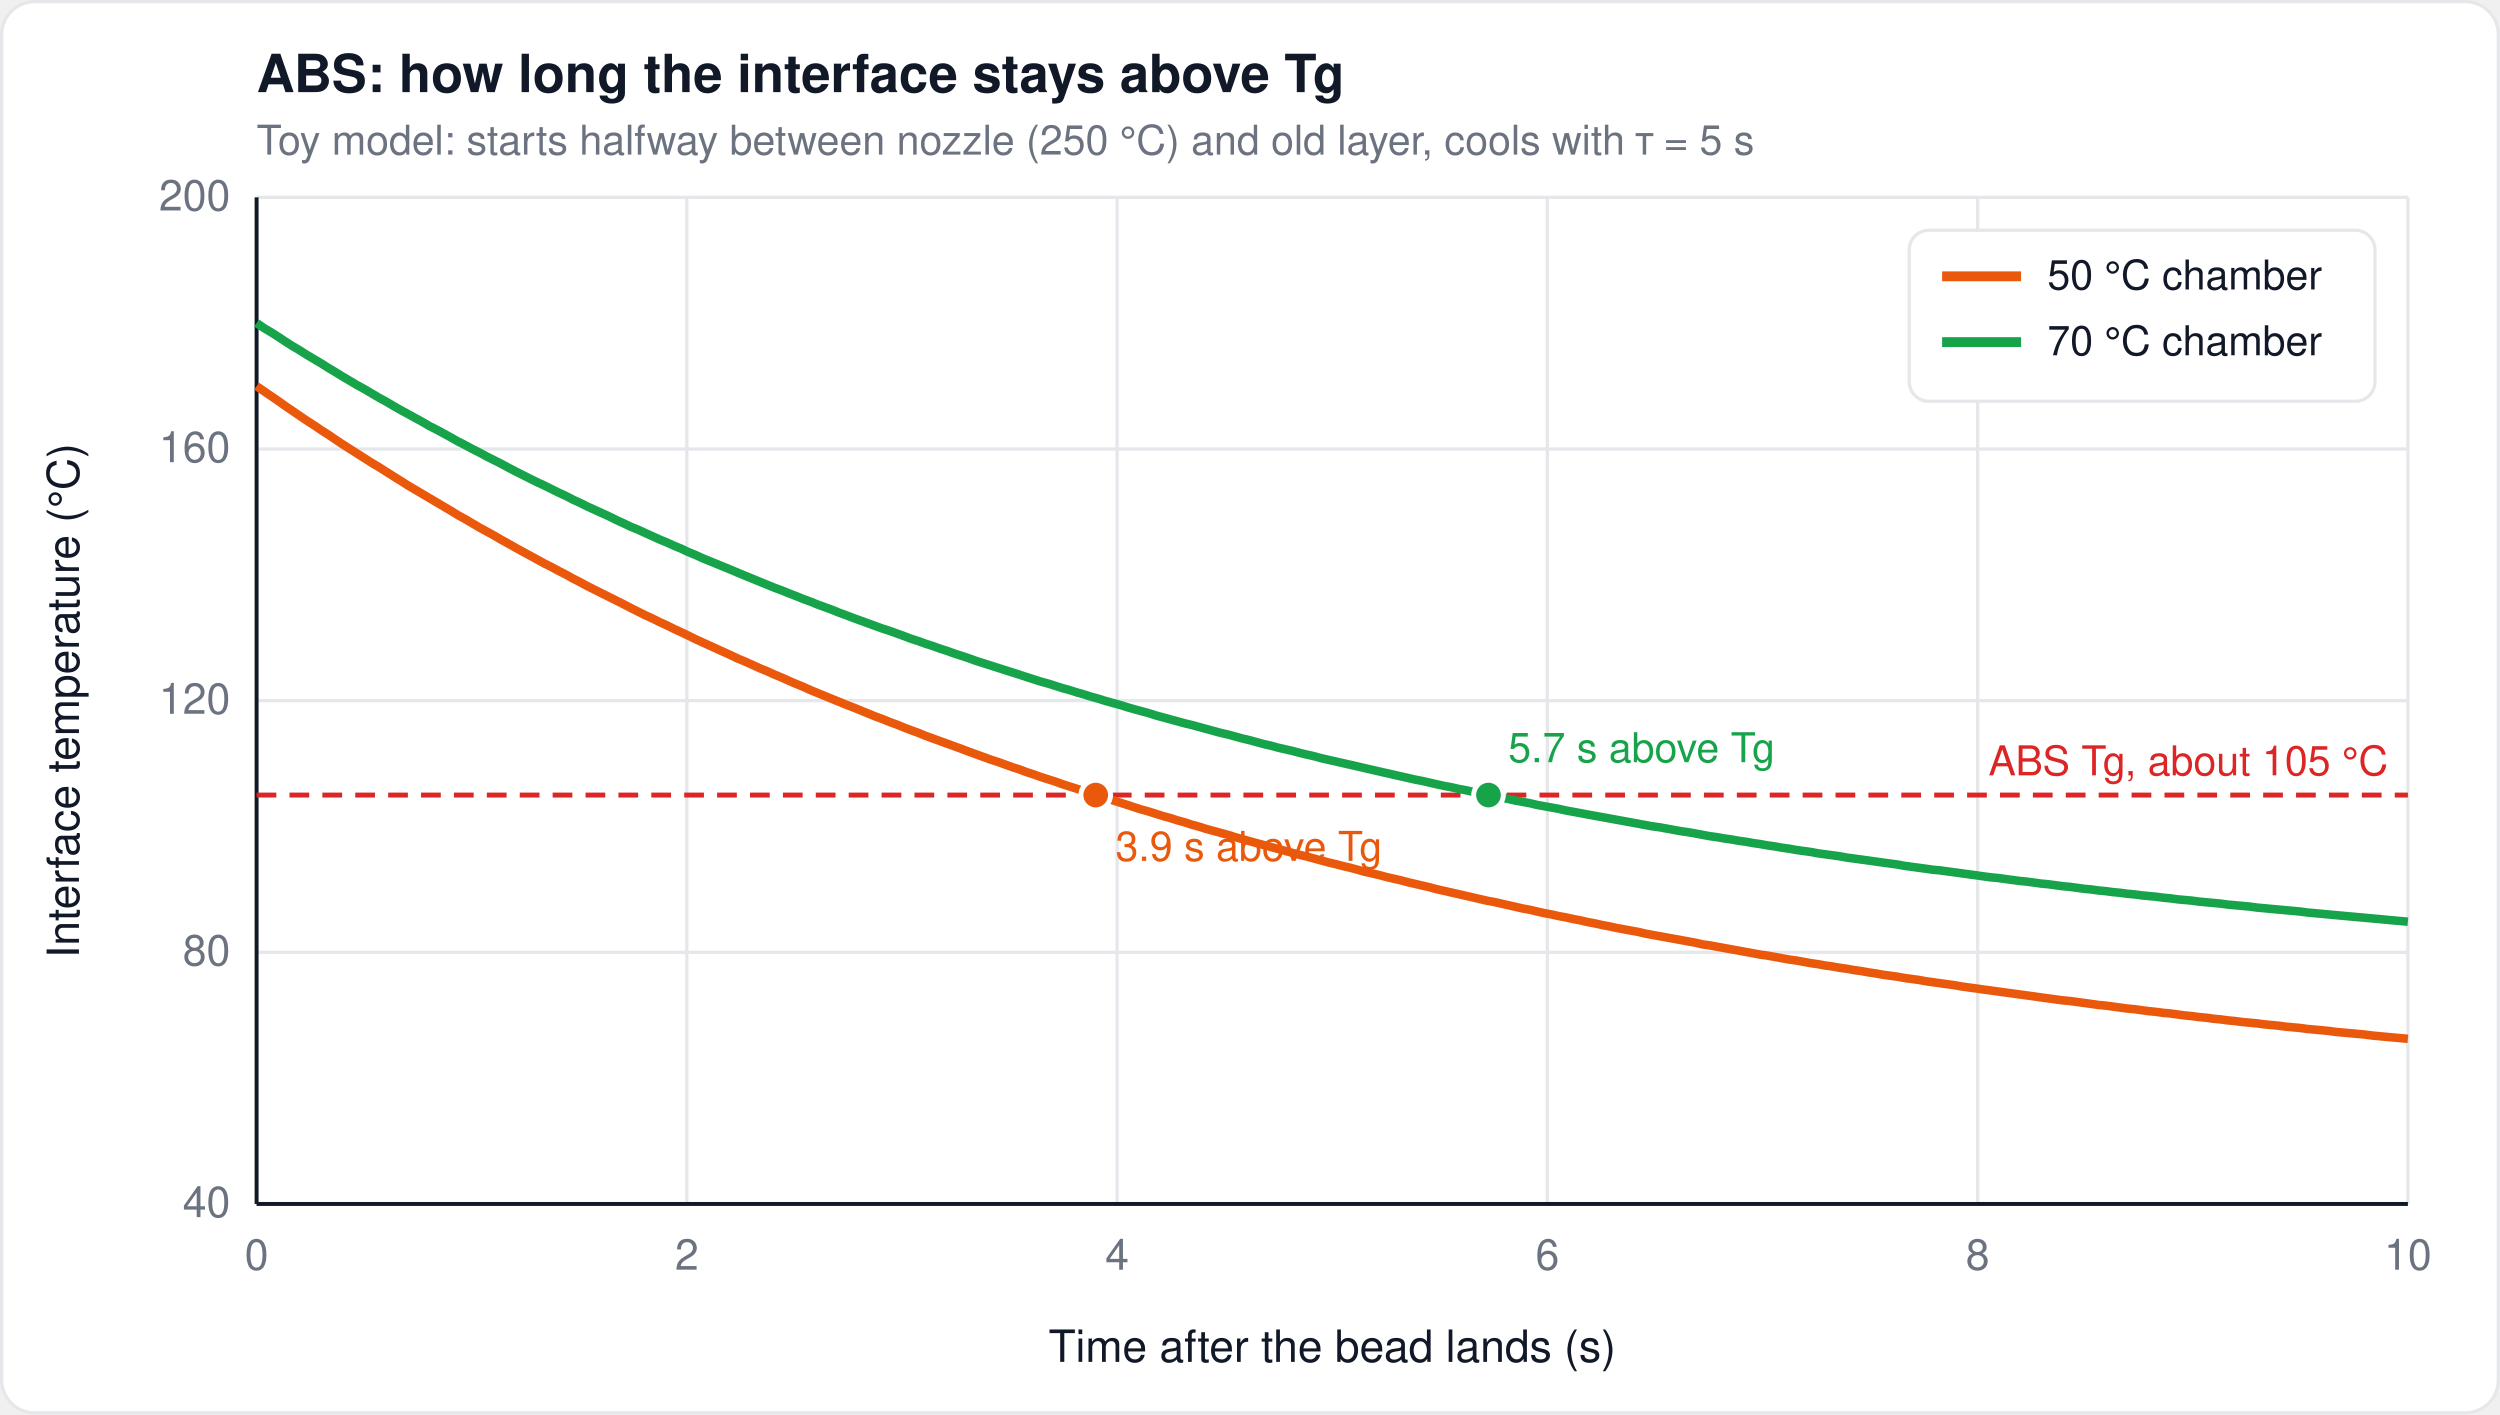
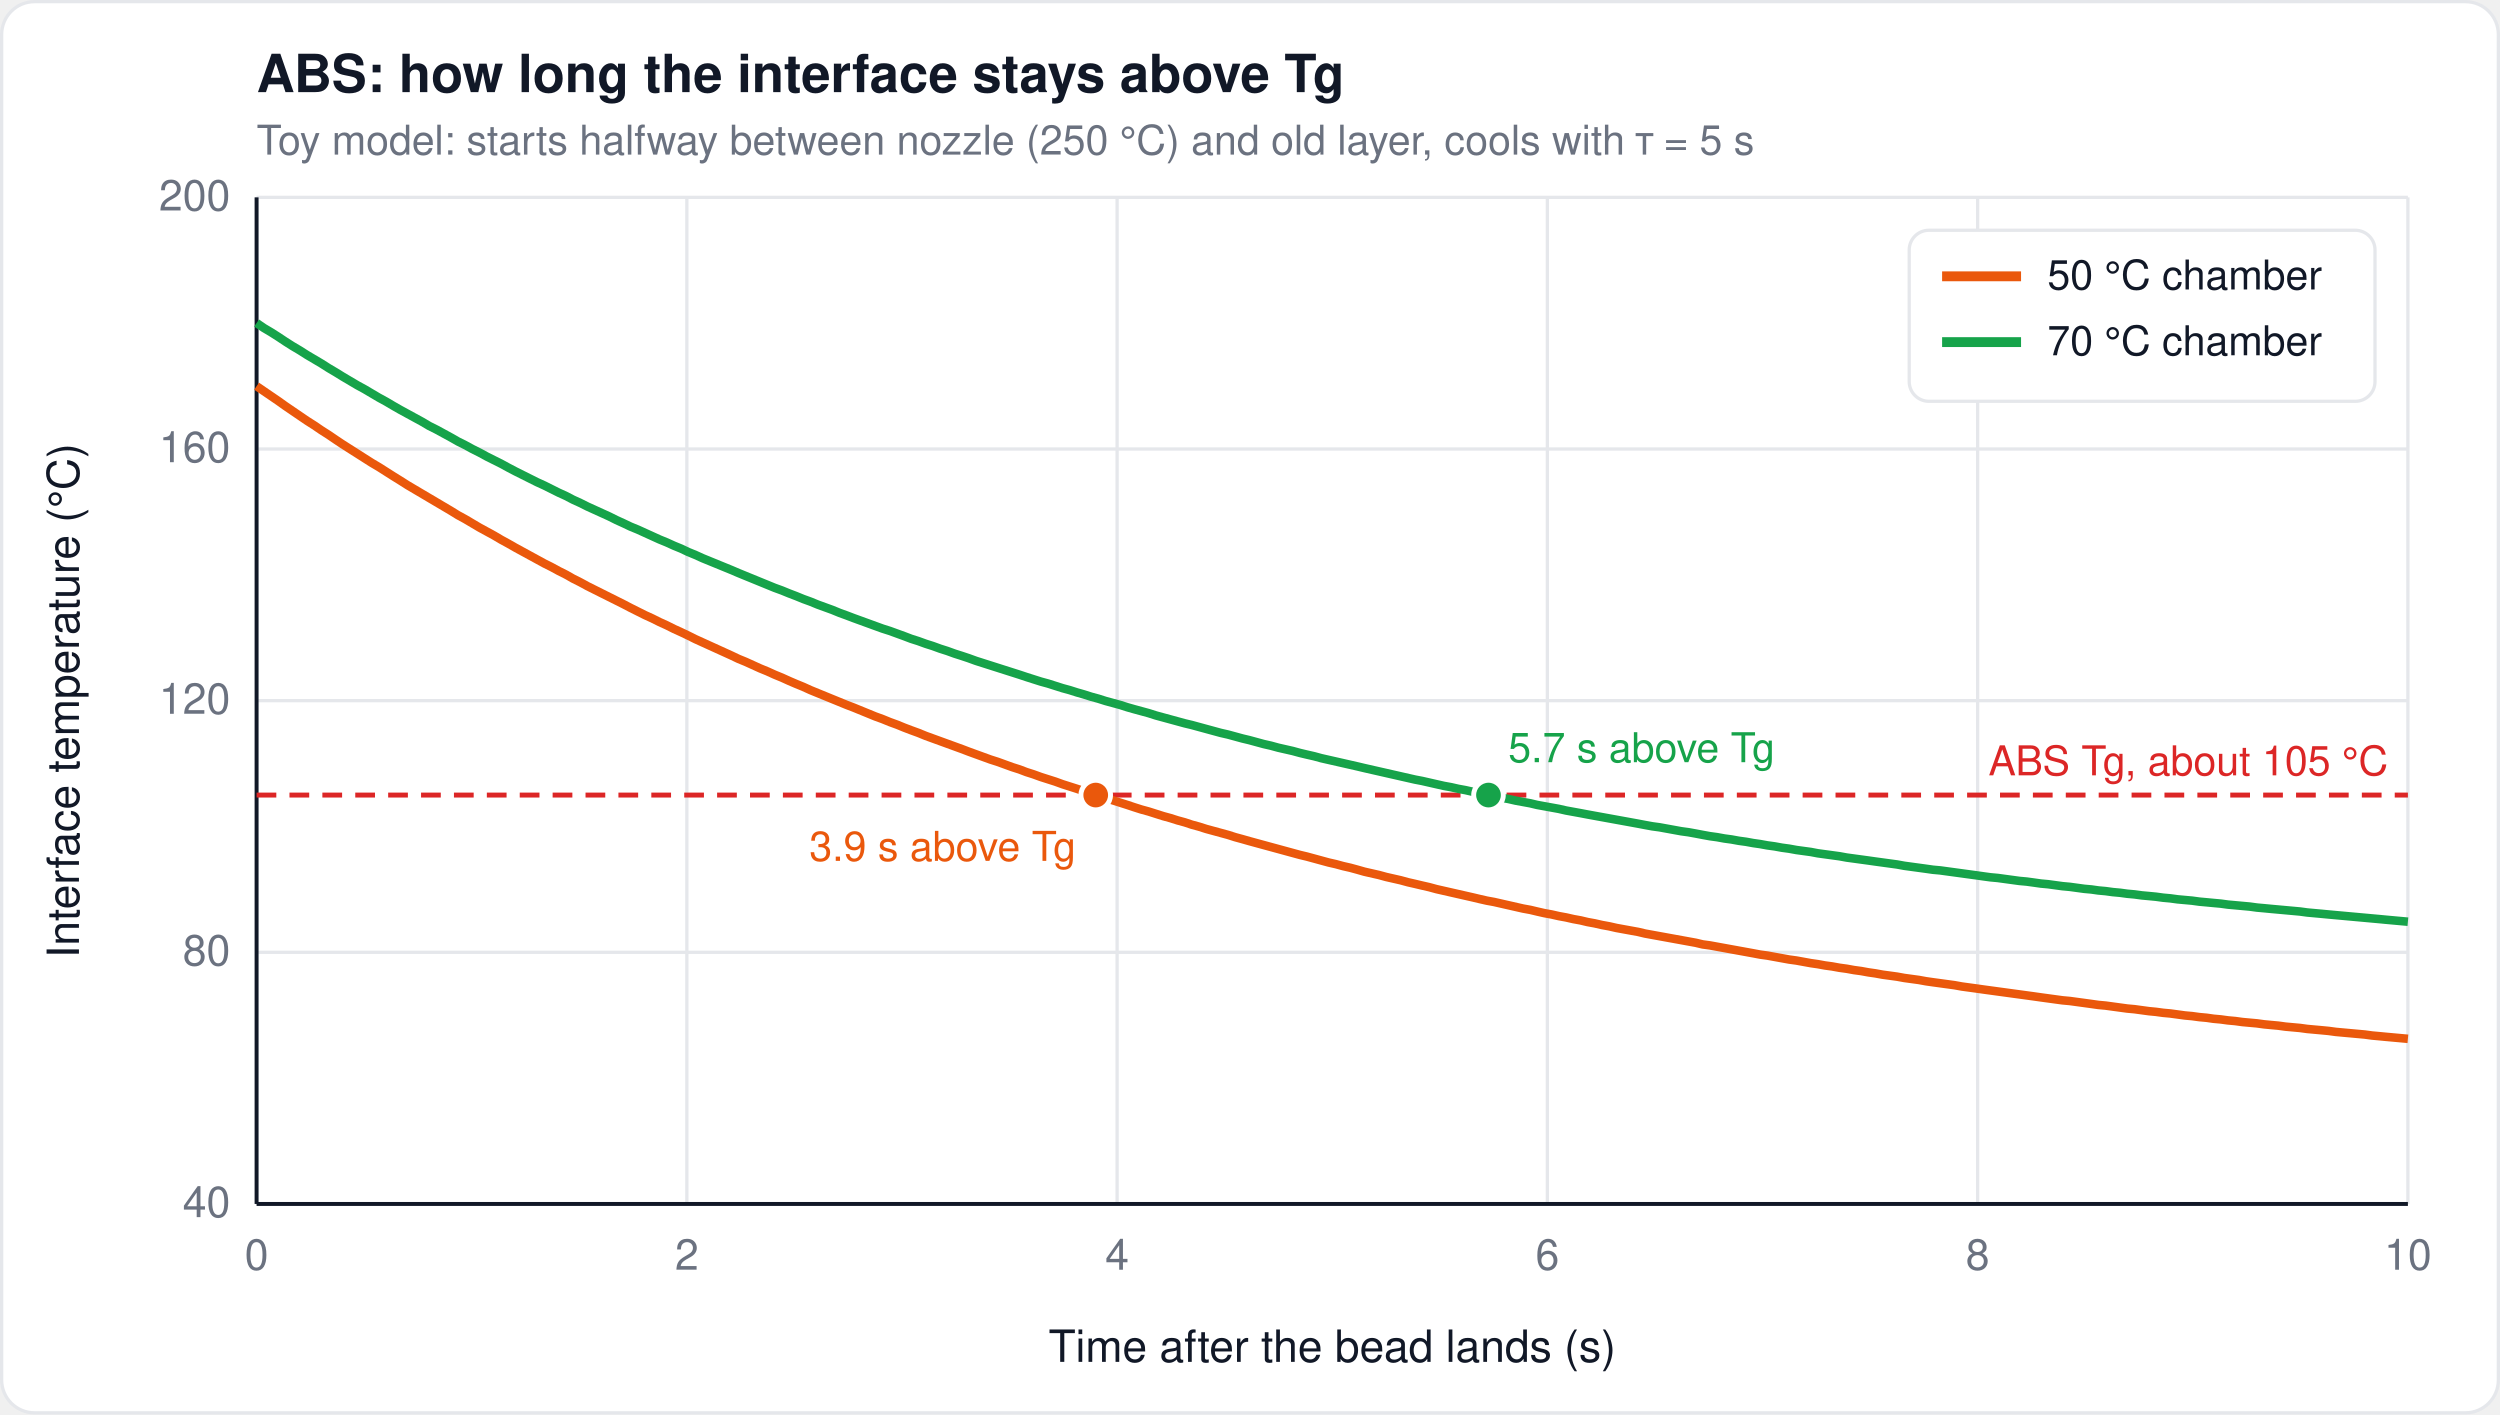
<svg xmlns="http://www.w3.org/2000/svg" width="760" height="430" viewBox="0 0 760 430" font-family="Segoe UI, Helvetica, Arial, sans-serif">
  <rect x="0.5" y="0.5" width="759" height="429" rx="10" fill="white" stroke="#e5e7eb" />
  <text x="78" y="28" font-size="16" font-weight="600" fill="#111827">ABS: how long the interface stays above Tg</text>
  <text x="78" y="47" font-size="12.5" fill="#6b7280">Toy model: starts halfway between nozzle (250 °C) and old layer, cools with τ = 5 s</text>
  <line x1="78.0" y1="60" x2="78.0" y2="366" stroke="#e5e7eb" />
  <text x="78.0" y="386" font-size="13" text-anchor="middle" fill="#6b7280">0</text>
  <line x1="208.8" y1="60" x2="208.8" y2="366" stroke="#e5e7eb" />
  <text x="208.8" y="386" font-size="13" text-anchor="middle" fill="#6b7280">2</text>
  <line x1="339.6" y1="60" x2="339.6" y2="366" stroke="#e5e7eb" />
  <text x="339.6" y="386" font-size="13" text-anchor="middle" fill="#6b7280">4</text>
  <line x1="470.4" y1="60" x2="470.4" y2="366" stroke="#e5e7eb" />
  <text x="470.4" y="386" font-size="13" text-anchor="middle" fill="#6b7280">6</text>
  <line x1="601.2" y1="60" x2="601.2" y2="366" stroke="#e5e7eb" />
  <text x="601.2" y="386" font-size="13" text-anchor="middle" fill="#6b7280">8</text>
  <line x1="732.0" y1="60" x2="732.0" y2="366" stroke="#e5e7eb" />
  <text x="732.0" y="386" font-size="13" text-anchor="middle" fill="#6b7280">10</text>
  <line x1="78" y1="366.0" x2="732" y2="366.0" stroke="#e5e7eb" />
  <text x="70" y="370.0" font-size="13" text-anchor="end" fill="#6b7280">40</text>
  <line x1="78" y1="289.5" x2="732" y2="289.5" stroke="#e5e7eb" />
  <text x="70" y="293.5" font-size="13" text-anchor="end" fill="#6b7280">80</text>
  <line x1="78" y1="213.0" x2="732" y2="213.0" stroke="#e5e7eb" />
  <text x="70" y="217.0" font-size="13" text-anchor="end" fill="#6b7280">120</text>
  <line x1="78" y1="136.5" x2="732" y2="136.5" stroke="#e5e7eb" />
  <text x="70" y="140.5" font-size="13" text-anchor="end" fill="#6b7280">160</text>
  <line x1="78" y1="60.0" x2="732" y2="60.0" stroke="#e5e7eb" />
  <text x="70" y="64.0" font-size="13" text-anchor="end" fill="#6b7280">200</text>
  <line x1="78" y1="366" x2="732" y2="366" stroke="#111827" stroke-width="1.2" />
  <line x1="78" y1="60" x2="78" y2="366" stroke="#111827" stroke-width="1.2" />
  <line x1="78" y1="241.7" x2="732" y2="241.7" stroke="#dc2626" stroke-width="1.5" stroke-dasharray="6 4" />
  <text x="726" y="235.7" font-size="12.5" text-anchor="end" fill="#dc2626">ABS Tg, about 105 °C</text>
  <path d="M78.0,117.4 L80.2,118.9 L82.4,120.4 L84.6,121.9 L86.7,123.4 L88.9,124.9 L91.1,126.4 L93.3,127.9 L95.5,129.3 L97.7,130.8 L99.9,132.2 L102.1,133.7 L104.2,135.1 L106.4,136.5 L108.6,137.9 L110.8,139.3 L113.0,140.7 L115.2,142.0 L117.4,143.4 L119.6,144.8 L121.7,146.1 L123.9,147.5 L126.1,148.8 L128.3,150.1 L130.5,151.4 L132.7,152.7 L134.9,154.0 L137.1,155.3 L139.2,156.6 L141.4,157.8 L143.6,159.1 L145.8,160.4 L148.0,161.6 L150.2,162.8 L152.4,164.1 L154.6,165.3 L156.7,166.5 L158.9,167.7 L161.1,168.9 L163.3,170.1 L165.5,171.3 L167.7,172.4 L169.9,173.6 L172.1,174.7 L174.2,175.9 L176.4,177.0 L178.6,178.2 L180.8,179.3 L183.0,180.4 L185.2,181.5 L187.4,182.6 L189.6,183.7 L191.7,184.8 L193.9,185.9 L196.1,187.0 L198.3,188.0 L200.5,189.1 L202.7,190.1 L204.9,191.2 L207.1,192.2 L209.2,193.2 L211.4,194.3 L213.6,195.3 L215.8,196.3 L218.0,197.3 L220.2,198.3 L222.4,199.3 L224.5,200.3 L226.7,201.2 L228.9,202.2 L231.1,203.2 L233.3,204.1 L235.5,205.1 L237.7,206.0 L239.9,207.0 L242.0,207.9 L244.2,208.8 L246.4,209.8 L248.6,210.7 L250.8,211.6 L253.0,212.5 L255.2,213.4 L257.4,214.3 L259.5,215.1 L261.7,216.0 L263.9,216.9 L266.1,217.8 L268.3,218.6 L270.5,219.5 L272.7,220.3 L274.9,221.2 L277.0,222.0 L279.2,222.8 L281.4,223.7 L283.6,224.5 L285.8,225.3 L288.0,226.1 L290.2,226.9 L292.4,227.7 L294.5,228.5 L296.7,229.3 L298.9,230.1 L301.1,230.9 L303.3,231.6 L305.5,232.4 L307.7,233.2 L309.9,233.9 L312.0,234.7 L314.2,235.4 L316.4,236.2 L318.6,236.9 L320.8,237.6 L323.0,238.4 L325.2,239.1 L327.4,239.8 L329.5,240.5 L331.7,241.2 L333.9,241.9 L336.1,242.6 L338.3,243.3 L340.5,244.0 L342.7,244.7 L344.8,245.4 L347.0,246.1 L349.2,246.7 L351.4,247.4 L353.6,248.1 L355.8,248.7 L358.0,249.4 L360.2,250.0 L362.3,250.7 L364.5,251.3 L366.7,252.0 L368.9,252.6 L371.1,253.2 L373.3,253.8 L375.5,254.5 L377.7,255.1 L379.8,255.7 L382.0,256.3 L384.2,256.9 L386.4,257.5 L388.6,258.1 L390.8,258.7 L393.0,259.3 L395.2,259.9 L397.3,260.4 L399.5,261.0 L401.7,261.6 L403.9,262.2 L406.1,262.7 L408.3,263.3 L410.5,263.8 L412.7,264.4 L414.8,265.0 L417.0,265.5 L419.2,266.0 L421.4,266.6 L423.6,267.1 L425.8,267.6 L428.0,268.2 L430.2,268.7 L432.3,269.2 L434.5,269.7 L436.7,270.3 L438.9,270.8 L441.1,271.3 L443.3,271.8 L445.5,272.3 L447.7,272.8 L449.8,273.3 L452.0,273.8 L454.2,274.2 L456.4,274.7 L458.6,275.2 L460.8,275.7 L463.0,276.2 L465.2,276.6 L467.3,277.1 L469.5,277.6 L471.7,278.0 L473.9,278.5 L476.1,278.9 L478.3,279.4 L480.5,279.8 L482.6,280.3 L484.8,280.7 L487.0,281.2 L489.2,281.6 L491.4,282.1 L493.6,282.5 L495.8,282.9 L498.0,283.3 L500.1,283.8 L502.3,284.2 L504.5,284.6 L506.7,285.0 L508.9,285.4 L511.1,285.8 L513.3,286.2 L515.5,286.6 L517.6,287.1 L519.8,287.4 L522.0,287.8 L524.2,288.2 L526.4,288.6 L528.6,289.0 L530.8,289.4 L533.0,289.8 L535.1,290.2 L537.3,290.5 L539.5,290.9 L541.7,291.3 L543.9,291.7 L546.1,292.0 L548.3,292.4 L550.5,292.8 L552.6,293.1 L554.8,293.5 L557.0,293.8 L559.2,294.2 L561.4,294.5 L563.6,294.9 L565.8,295.2 L568.0,295.6 L570.1,295.9 L572.3,296.3 L574.5,296.6 L576.7,296.9 L578.9,297.3 L581.1,297.6 L583.3,297.9 L585.5,298.3 L587.6,298.6 L589.8,298.9 L592.0,299.2 L594.2,299.5 L596.4,299.9 L598.6,300.2 L600.8,300.5 L602.9,300.8 L605.1,301.1 L607.3,301.4 L609.5,301.7 L611.7,302.0 L613.9,302.3 L616.1,302.6 L618.3,302.9 L620.4,303.2 L622.6,303.5 L624.8,303.8 L627.0,304.1 L629.2,304.3 L631.4,304.6 L633.6,304.9 L635.8,305.2 L637.9,305.5 L640.1,305.7 L642.3,306.0 L644.5,306.3 L646.7,306.6 L648.9,306.8 L651.1,307.1 L653.3,307.4 L655.4,307.6 L657.6,307.9 L659.8,308.1 L662.0,308.4 L664.2,308.7 L666.4,308.9 L668.6,309.2 L670.8,309.4 L672.9,309.7 L675.1,309.9 L677.3,310.2 L679.5,310.4 L681.7,310.7 L683.9,310.9 L686.1,311.1 L688.3,311.4 L690.4,311.6 L692.6,311.8 L694.8,312.1 L697.0,312.3 L699.2,312.5 L701.4,312.8 L703.6,313.0 L705.8,313.2 L707.9,313.4 L710.1,313.7 L712.3,313.9 L714.5,314.1 L716.7,314.3 L718.9,314.5 L721.1,314.8 L723.3,315.0 L725.4,315.2 L727.6,315.4 L729.8,315.6 L732.0,315.8" fill="none" stroke="#ea580c" stroke-width="2.6" stroke-linejoin="round" />
  <circle cx="333.1" cy="241.7" r="4.5" fill="#ea580c" stroke="white" stroke-width="1.5" />
-   <text x="339.1" y="261.7" font-size="12.5" text-anchor="start" fill="#ea580c" font-weight="normal">3.9 s above Tg</text>
+   <text x="327.1" y="261.7" font-size="12.5" text-anchor="end" fill="#ea580c" font-weight="normal">3.9 s above Tg</text>
  <path d="M78.0,98.2 L80.2,99.7 L82.4,101.0 L84.6,102.4 L86.7,103.8 L88.9,105.2 L91.1,106.5 L93.3,107.9 L95.5,109.2 L97.7,110.5 L99.9,111.9 L102.1,113.2 L104.2,114.5 L106.4,115.8 L108.6,117.1 L110.8,118.3 L113.0,119.6 L115.2,120.9 L117.4,122.1 L119.6,123.4 L121.7,124.6 L123.9,125.8 L126.1,127.0 L128.3,128.2 L130.5,129.5 L132.7,130.6 L134.9,131.8 L137.1,133.0 L139.2,134.2 L141.4,135.3 L143.6,136.5 L145.8,137.6 L148.0,138.8 L150.2,139.9 L152.4,141.0 L154.6,142.2 L156.7,143.3 L158.9,144.4 L161.1,145.5 L163.3,146.6 L165.5,147.6 L167.7,148.7 L169.9,149.8 L172.1,150.8 L174.2,151.9 L176.4,152.9 L178.6,154.0 L180.8,155.0 L183.0,156.0 L185.2,157.0 L187.4,158.1 L189.6,159.1 L191.7,160.1 L193.9,161.0 L196.1,162.0 L198.3,163.0 L200.5,164.0 L202.7,164.9 L204.9,165.9 L207.1,166.8 L209.2,167.8 L211.4,168.7 L213.6,169.7 L215.8,170.6 L218.0,171.5 L220.2,172.4 L222.4,173.3 L224.5,174.2 L226.7,175.1 L228.9,176.0 L231.1,176.9 L233.3,177.8 L235.5,178.7 L237.7,179.5 L239.9,180.4 L242.0,181.2 L244.2,182.1 L246.4,182.9 L248.6,183.8 L250.8,184.6 L253.0,185.4 L255.2,186.3 L257.4,187.1 L259.5,187.9 L261.7,188.7 L263.9,189.5 L266.1,190.3 L268.3,191.1 L270.5,191.8 L272.7,192.6 L274.9,193.4 L277.0,194.2 L279.2,194.9 L281.4,195.7 L283.6,196.4 L285.8,197.2 L288.0,197.9 L290.2,198.7 L292.4,199.4 L294.5,200.1 L296.7,200.9 L298.9,201.6 L301.1,202.3 L303.3,203.0 L305.5,203.7 L307.7,204.4 L309.9,205.1 L312.0,205.8 L314.2,206.5 L316.4,207.2 L318.6,207.8 L320.8,208.5 L323.0,209.2 L325.2,209.8 L327.4,210.5 L329.5,211.1 L331.7,211.8 L333.9,212.4 L336.1,213.1 L338.3,213.7 L340.5,214.3 L342.7,215.0 L344.8,215.6 L347.0,216.2 L349.2,216.8 L351.4,217.5 L353.6,218.1 L355.8,218.7 L358.0,219.3 L360.2,219.9 L362.3,220.4 L364.5,221.0 L366.7,221.6 L368.9,222.2 L371.1,222.8 L373.3,223.3 L375.5,223.9 L377.7,224.5 L379.8,225.0 L382.0,225.6 L384.2,226.2 L386.4,226.7 L388.6,227.3 L390.8,227.8 L393.0,228.3 L395.2,228.9 L397.3,229.4 L399.5,229.9 L401.7,230.5 L403.9,231.0 L406.1,231.5 L408.3,232.0 L410.5,232.5 L412.7,233.0 L414.8,233.5 L417.0,234.0 L419.2,234.5 L421.4,235.0 L423.6,235.5 L425.8,236.0 L428.0,236.5 L430.2,237.0 L432.3,237.4 L434.5,237.9 L436.7,238.4 L438.9,238.9 L441.1,239.3 L443.3,239.8 L445.5,240.2 L447.7,240.7 L449.8,241.1 L452.0,241.6 L454.2,242.0 L456.4,242.5 L458.6,242.9 L460.8,243.4 L463.0,243.8 L465.2,244.2 L467.3,244.7 L469.5,245.1 L471.7,245.5 L473.9,245.9 L476.1,246.4 L478.3,246.8 L480.5,247.2 L482.6,247.6 L484.8,248.0 L487.0,248.4 L489.2,248.8 L491.4,249.2 L493.6,249.6 L495.8,250.0 L498.0,250.4 L500.1,250.8 L502.3,251.2 L504.5,251.5 L506.7,251.9 L508.9,252.3 L511.1,252.7 L513.3,253.0 L515.5,253.4 L517.6,253.8 L519.8,254.2 L522.0,254.5 L524.2,254.9 L526.4,255.2 L528.6,255.6 L530.8,255.9 L533.0,256.3 L535.1,256.6 L537.3,257.0 L539.5,257.3 L541.7,257.7 L543.9,258.0 L546.1,258.4 L548.3,258.7 L550.5,259.0 L552.6,259.4 L554.8,259.7 L557.0,260.0 L559.2,260.3 L561.4,260.7 L563.6,261.0 L565.8,261.3 L568.0,261.6 L570.1,261.9 L572.3,262.2 L574.5,262.5 L576.7,262.8 L578.9,263.2 L581.1,263.5 L583.3,263.8 L585.5,264.1 L587.6,264.4 L589.8,264.6 L592.0,264.9 L594.2,265.2 L596.4,265.5 L598.6,265.8 L600.8,266.1 L602.9,266.4 L605.1,266.7 L607.3,266.9 L609.5,267.2 L611.7,267.5 L613.9,267.8 L616.1,268.0 L618.3,268.3 L620.4,268.6 L622.6,268.8 L624.8,269.1 L627.0,269.4 L629.2,269.6 L631.4,269.9 L633.6,270.2 L635.8,270.4 L637.9,270.7 L640.1,270.9 L642.3,271.2 L644.5,271.4 L646.7,271.7 L648.9,271.9 L651.1,272.2 L653.3,272.4 L655.4,272.6 L657.6,272.9 L659.8,273.1 L662.0,273.4 L664.2,273.6 L666.4,273.8 L668.6,274.1 L670.8,274.3 L672.9,274.5 L675.1,274.7 L677.3,275.0 L679.5,275.2 L681.7,275.4 L683.9,275.6 L686.1,275.9 L688.3,276.1 L690.4,276.3 L692.6,276.5 L694.8,276.7 L697.0,276.9 L699.2,277.1 L701.4,277.4 L703.6,277.6 L705.8,277.8 L707.9,278.0 L710.1,278.2 L712.3,278.4 L714.5,278.6 L716.7,278.8 L718.9,279.0 L721.1,279.2 L723.3,279.4 L725.4,279.6 L727.6,279.8 L729.8,280.0 L732.0,280.2" fill="none" stroke="#16a34a" stroke-width="2.6" stroke-linejoin="round" />
  <circle cx="452.5" cy="241.7" r="4.5" fill="#16a34a" stroke="white" stroke-width="1.5" />
  <text x="458.5" y="231.7" font-size="12.5" text-anchor="start" fill="#16a34a" font-weight="normal">5.7 s above Tg</text>
  <rect x="580.4" y="70.0" width="141.6" height="52" rx="6" fill="white" stroke="#e5e7eb" />
  <line x1="590.4" y1="84.0" x2="614.4" y2="84.0" stroke="#ea580c" stroke-width="3" />
  <text x="622.4" y="88.0" font-size="12.5" fill="#111827">50 °C chamber</text>
  <line x1="590.4" y1="104.0" x2="614.4" y2="104.0" stroke="#16a34a" stroke-width="3" />
  <text x="622.4" y="108.0" font-size="12.5" fill="#111827">70 °C chamber</text>
  <text x="405.0" y="414" font-size="13.5" text-anchor="middle" fill="#111827">Time after the bead lands (s)</text>
  <text x="24" y="213.0" font-size="13.5" text-anchor="middle" fill="#111827" transform="rotate(-90 24 213.0)">Interface temperature (°C)</text>
</svg>
